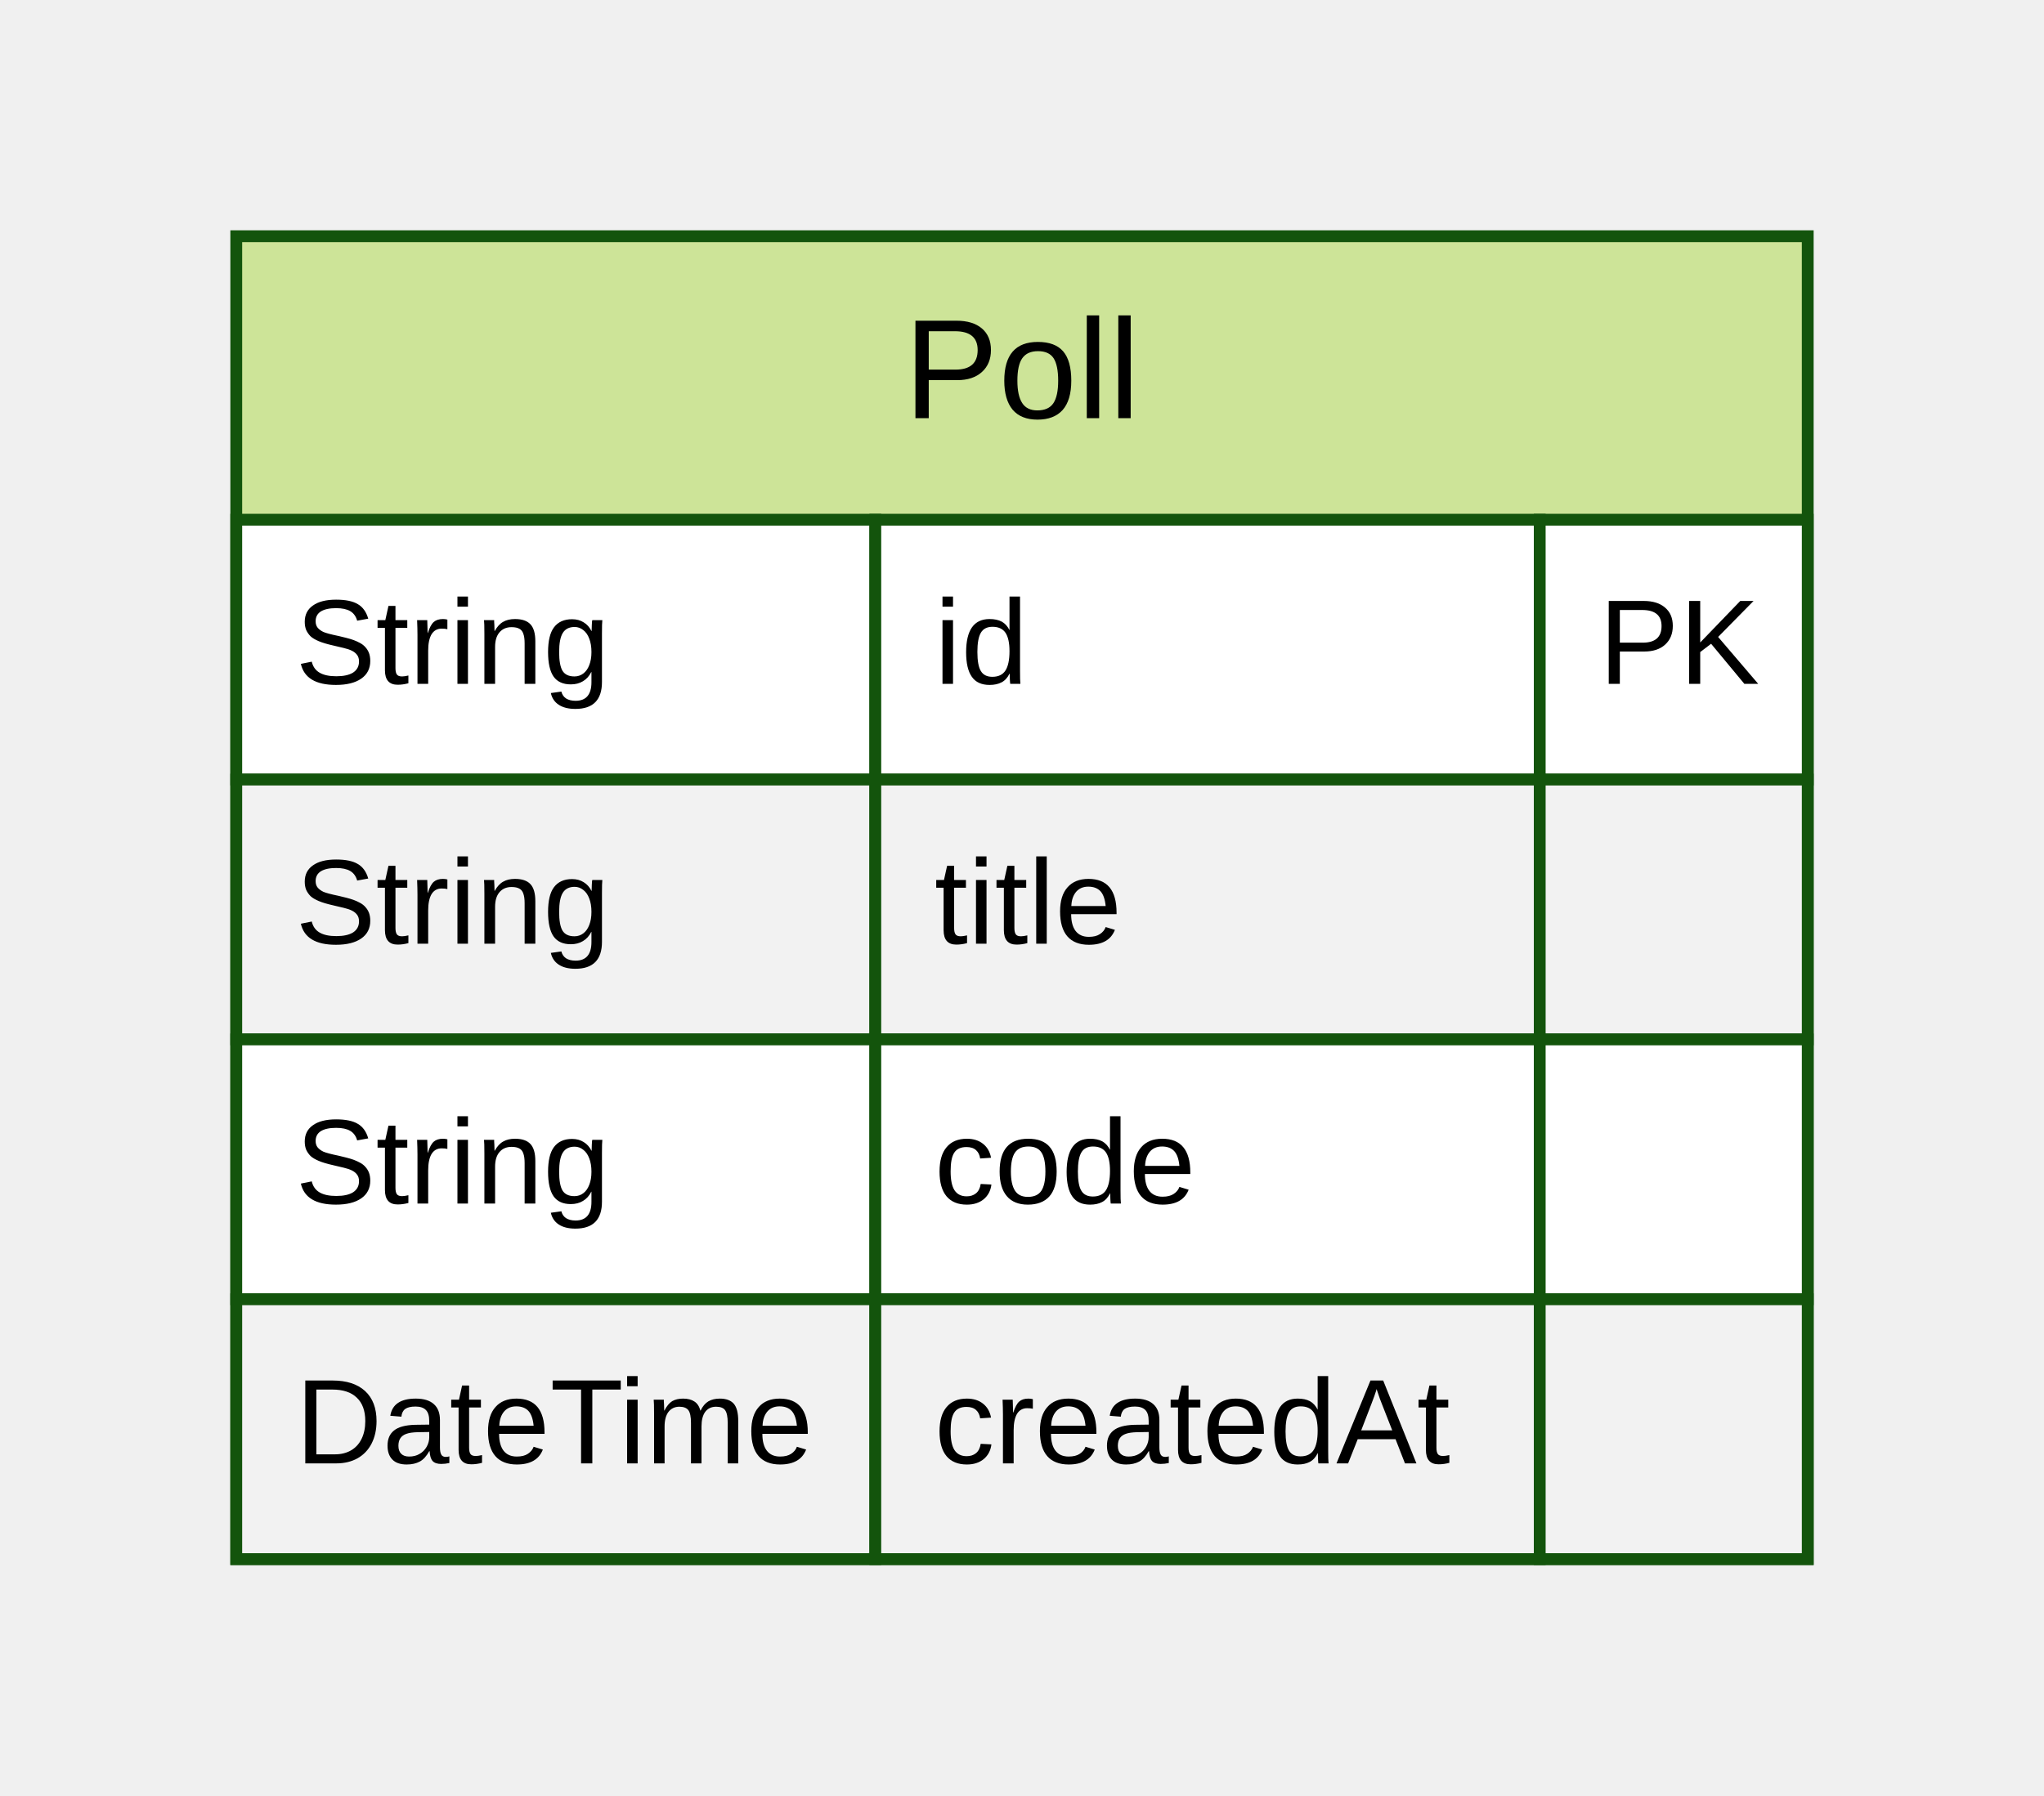
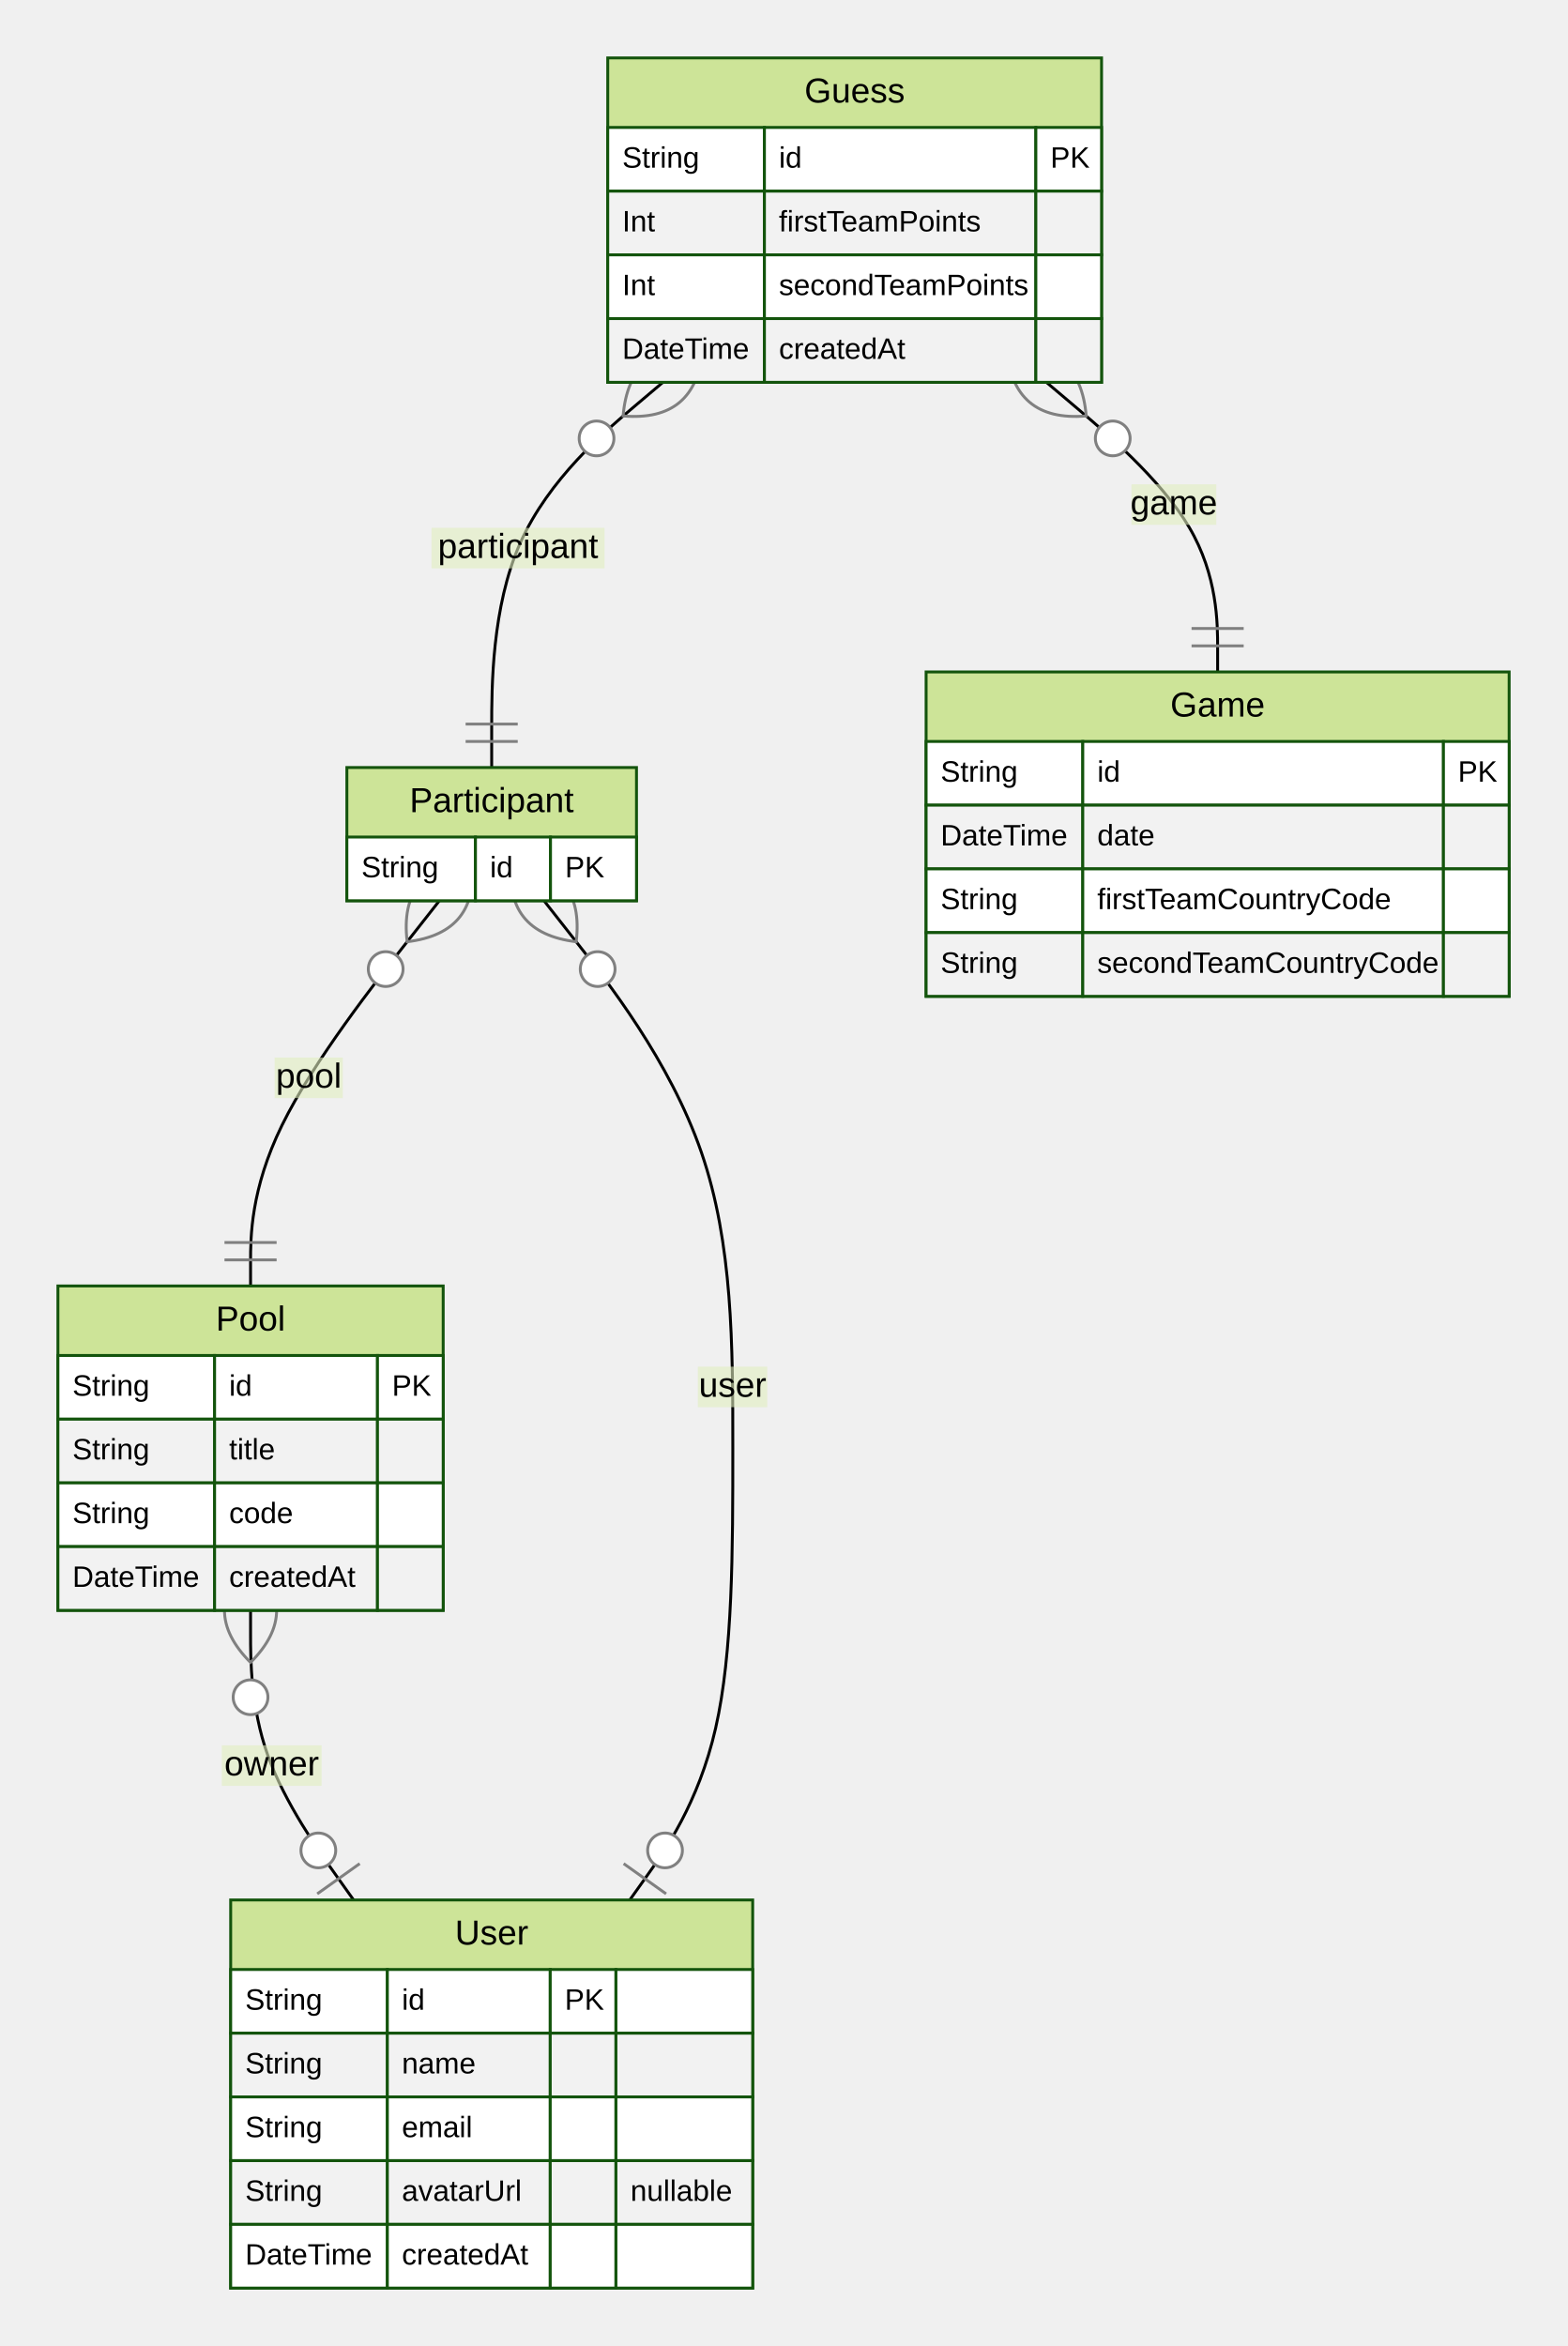
- <svg xmlns="http://www.w3.org/2000/svg" aria-labelledby="chart-title-mermaid-0 chart-desc-mermaid-0" role="img" viewBox="0 0 173.026 152" style="max-width: 173.026px; background-color: white;" width="100%" id="mermaid-0">
+ <svg xmlns="http://www.w3.org/2000/svg" aria-labelledby="chart-title-mermaid-0 chart-desc-mermaid-0" role="img" viewBox="0 0 541.082 810" style="max-width: 541.082px; background-color: white;" width="100%" id="mermaid-0">
  <style>#mermaid-0 {font-family:"trebuchet ms",verdana,arial,sans-serif;font-size:16px;fill:#000000;}#mermaid-0 .error-icon{fill:#552222;}#mermaid-0 .error-text{fill:#552222;stroke:#552222;}#mermaid-0 .edge-thickness-normal{stroke-width:2px;}#mermaid-0 .edge-thickness-thick{stroke-width:3.5px;}#mermaid-0 .edge-pattern-solid{stroke-dasharray:0;}#mermaid-0 .edge-pattern-dashed{stroke-dasharray:3;}#mermaid-0 .edge-pattern-dotted{stroke-dasharray:2;}#mermaid-0 .marker{fill:#000000;stroke:#000000;}#mermaid-0 .marker.cross{stroke:#000000;}#mermaid-0 svg{font-family:"trebuchet ms",verdana,arial,sans-serif;font-size:16px;}#mermaid-0 .entityBox{fill:#cde498;stroke:#13540c;}#mermaid-0 .attributeBoxOdd{fill:#ffffff;stroke:#13540c;}#mermaid-0 .attributeBoxEven{fill:#f2f2f2;stroke:#13540c;}#mermaid-0 .relationshipLabelBox{fill:hsl(78.158, 58.462%, 84.51%);opacity:0.7;background-color:hsl(78.158, 58.462%, 84.51%);}#mermaid-0 .relationshipLabelBox rect{opacity:0.5;}#mermaid-0 .relationshipLine{stroke:#000000;}#mermaid-0 :root{--mermaid-font-family:"trebuchet ms",verdana,arial,sans-serif;}</style>
  <g />
  <defs>
    <marker orient="auto" markerHeight="18" markerWidth="18" refY="9" refX="0" id="ONLY_ONE_START">
      <path d="M9,0 L9,18 M15,0 L15,18" fill="none" stroke="gray" />
    </marker>
  </defs>
  <defs>
    <marker orient="auto" markerHeight="18" markerWidth="18" refY="9" refX="18" id="ONLY_ONE_END">
      <path d="M3,0 L3,18 M9,0 L9,18" fill="none" stroke="gray" />
    </marker>
  </defs>
  <defs>
    <marker orient="auto" markerHeight="18" markerWidth="30" refY="9" refX="0" id="ZERO_OR_ONE_START">
      <circle r="6" cy="9" cx="21" fill="white" stroke="gray" />
      <path d="M9,0 L9,18" fill="none" stroke="gray" />
    </marker>
  </defs>
  <defs>
    <marker orient="auto" markerHeight="18" markerWidth="30" refY="9" refX="30" id="ZERO_OR_ONE_END">
      <circle r="6" cy="9" cx="9" fill="white" stroke="gray" />
      <path d="M21,0 L21,18" fill="none" stroke="gray" />
    </marker>
  </defs>
  <defs>
    <marker orient="auto" markerHeight="36" markerWidth="45" refY="18" refX="18" id="ONE_OR_MORE_START">
      <path d="M0,18 Q 18,0 36,18 Q 18,36 0,18 M42,9 L42,27" fill="none" stroke="gray" />
    </marker>
  </defs>
  <defs>
    <marker orient="auto" markerHeight="36" markerWidth="45" refY="18" refX="27" id="ONE_OR_MORE_END">
      <path d="M3,9 L3,27 M9,18 Q27,0 45,18 Q27,36 9,18" fill="none" stroke="gray" />
    </marker>
  </defs>
  <defs>
    <marker orient="auto" markerHeight="36" markerWidth="57" refY="18" refX="18" id="ZERO_OR_MORE_START">
      <circle r="6" cy="18" cx="48" fill="white" stroke="gray" />
      <path d="M0,18 Q18,0 36,18 Q18,36 0,18" fill="none" stroke="gray" />
    </marker>
  </defs>
  <defs>
    <marker orient="auto" markerHeight="36" markerWidth="57" refY="18" refX="39" id="ZERO_OR_MORE_END">
      <circle r="6" cy="18" cx="9" fill="white" stroke="gray" />
      <path d="M21,18 Q39,0 57,18 Q39,36 21,18" fill="none" stroke="gray" />
    </marker>
  </defs>
-   <g transform="translate(20,20 )" id="Poll">
+   <path marker-start="url(#ZERO_OR_MORE_START)" marker-end="url(#ZERO_OR_ONE_END)" fill="none" stroke="gray" d="M86.513,556L86.513,564.333C86.513,572.667,86.513,589.333,92.443,606C98.373,622.667,110.233,639.333,116.163,647.667L122.093,656" class="er relationshipLine" />
+   <path marker-start="url(#ZERO_OR_MORE_START)" marker-end="url(#ZERO_OR_ONE_END)" fill="none" stroke="gray" d="M187.835,311L198.7,324.833C209.565,338.667,231.296,366.333,242.161,397.833C253.026,429.333,253.026,464.667,253.026,500C253.026,535.333,253.026,570.667,247.096,596.667C241.167,622.667,229.307,639.333,223.377,647.667L217.447,656" class="er relationshipLine" />
+   <path marker-start="url(#ZERO_OR_MORE_START)" marker-end="url(#ONLY_ONE_END)" fill="none" stroke="gray" d="M151.705,311L140.839,324.833C129.974,338.667,108.244,366.333,97.378,388.5C86.513,410.667,86.513,427.333,86.513,435.667L86.513,444" class="er relationshipLine" />
+   <path marker-start="url(#ZERO_OR_MORE_START)" marker-end="url(#ONLY_ONE_END)" fill="none" stroke="gray" d="M361.309,132L371.162,140.333C381.015,148.667,400.72,165.333,410.573,182C420.426,198.667,420.426,215.333,420.426,223.667L420.426,232" class="er relationshipLine" />
+   <path marker-start="url(#ZERO_OR_MORE_START)" marker-end="url(#ONLY_ONE_END)" fill="none" stroke="gray" d="M228.887,132L219.034,140.333C209.181,148.667,189.476,165.333,179.623,187.5C169.77,209.667,169.77,237.333,169.77,251.167L169.77,265" class="er relationshipLine" />
+   <g transform="translate(20,444 )" id="Pool">
    <rect height="112" width="133.026" y="0" x="0" stroke="gray" fill-opacity="100%" fill="honeydew" class="er entityBox" />
-     <text transform="translate(66.51321,12)" style="font-family: &quot;trebuchet ms&quot;, verdana, arial, sans-serif;; font-size: 12px" text-anchor="middle" dominant-baseline="middle" y="0" x="0" id="entity-Poll" class="er entityLabel">Poll</text>
-     <rect height="22" width="54.096" y="24" x="0" stroke="gray" fill-opacity="100%" fill="honeydew" class="er attributeBoxOdd" />
-     <text transform="translate(5,35)" style="font-family: &quot;trebuchet ms&quot;, verdana, arial, sans-serif;; font-size: 10.2px" text-anchor="left" dominant-baseline="middle" y="0" x="0" id="entity-Poll-attr-1-type" class="er entityLabel">String</text>
+     <text transform="translate(66.51321,12)" style="font-family: &quot;trebuchet ms&quot;, verdana, arial, sans-serif;; font-size: 12px" text-anchor="middle" dominant-baseline="middle" y="0" x="0" id="entity-Pool" class="er entityLabel">Pool</text>
+     <rect height="22" width="54.096" y="24" x="0" stroke="gray" fill-opacity="100%" fill="honeydew" class="er attributeBoxOdd" />
+     <text transform="translate(5,35)" style="font-family: &quot;trebuchet ms&quot;, verdana, arial, sans-serif;; font-size: 10.2px" text-anchor="left" dominant-baseline="middle" y="0" x="0" id="entity-Pool-attr-1-type" class="er entityLabel">String</text>
    <rect height="22" width="56.243" y="24" x="54.096" stroke="gray" fill-opacity="100%" fill="honeydew" class="er attributeBoxOdd" />
-     <text transform="translate(59.09555,35)" style="font-family: &quot;trebuchet ms&quot;, verdana, arial, sans-serif;; font-size: 10.2px" text-anchor="left" dominant-baseline="middle" y="0" x="0" id="entity-Poll-attr-1-name" class="er entityLabel">id</text>
+     <text transform="translate(59.09555,35)" style="font-family: &quot;trebuchet ms&quot;, verdana, arial, sans-serif;; font-size: 10.2px" text-anchor="left" dominant-baseline="middle" y="0" x="0" id="entity-Pool-attr-1-name" class="er entityLabel">id</text>
    <rect height="22" width="22.688" y="24" x="110.339" stroke="gray" fill-opacity="100%" fill="honeydew" class="er attributeBoxOdd" />
-     <text transform="translate(115.3387,35)" style="font-family: &quot;trebuchet ms&quot;, verdana, arial, sans-serif;; font-size: 10.2px" text-anchor="left" dominant-baseline="middle" y="0" x="0" id="entity-Poll-attr-1-key" class="er entityLabel">PK</text>
-     <rect height="22" width="54.096" y="46" x="0" stroke="gray" fill-opacity="100%" fill="honeydew" class="er attributeBoxEven" />
-     <text transform="translate(5,57)" style="font-family: &quot;trebuchet ms&quot;, verdana, arial, sans-serif;; font-size: 10.2px" text-anchor="left" dominant-baseline="middle" y="0" x="0" id="entity-Poll-attr-2-type" class="er entityLabel">String</text>
+     <text transform="translate(115.3387,35)" style="font-family: &quot;trebuchet ms&quot;, verdana, arial, sans-serif;; font-size: 10.2px" text-anchor="left" dominant-baseline="middle" y="0" x="0" id="entity-Pool-attr-1-key" class="er entityLabel">PK</text>
+     <rect height="22" width="54.096" y="46" x="0" stroke="gray" fill-opacity="100%" fill="honeydew" class="er attributeBoxEven" />
+     <text transform="translate(5,57)" style="font-family: &quot;trebuchet ms&quot;, verdana, arial, sans-serif;; font-size: 10.2px" text-anchor="left" dominant-baseline="middle" y="0" x="0" id="entity-Pool-attr-2-type" class="er entityLabel">String</text>
    <rect height="22" width="56.243" y="46" x="54.096" stroke="gray" fill-opacity="100%" fill="honeydew" class="er attributeBoxEven" />
-     <text transform="translate(59.09555,57)" style="font-family: &quot;trebuchet ms&quot;, verdana, arial, sans-serif;; font-size: 10.2px" text-anchor="left" dominant-baseline="middle" y="0" x="0" id="entity-Poll-attr-2-name" class="er entityLabel">title</text>
+     <text transform="translate(59.09555,57)" style="font-family: &quot;trebuchet ms&quot;, verdana, arial, sans-serif;; font-size: 10.2px" text-anchor="left" dominant-baseline="middle" y="0" x="0" id="entity-Pool-attr-2-name" class="er entityLabel">title</text>
    <rect height="22" width="22.688" y="46" x="110.339" stroke="gray" fill-opacity="100%" fill="honeydew" class="er attributeBoxEven" />
-     <text transform="translate(115.3387,57)" style="font-family: &quot;trebuchet ms&quot;, verdana, arial, sans-serif;; font-size: 10.2px" text-anchor="left" dominant-baseline="middle" y="0" x="0" id="entity-Poll-attr-2-key" class="er entityLabel" />
-     <rect height="22" width="54.096" y="68" x="0" stroke="gray" fill-opacity="100%" fill="honeydew" class="er attributeBoxOdd" />
-     <text transform="translate(5,79)" style="font-family: &quot;trebuchet ms&quot;, verdana, arial, sans-serif;; font-size: 10.2px" text-anchor="left" dominant-baseline="middle" y="0" x="0" id="entity-Poll-attr-3-type" class="er entityLabel">String</text>
+     <text transform="translate(115.3387,57)" style="font-family: &quot;trebuchet ms&quot;, verdana, arial, sans-serif;; font-size: 10.2px" text-anchor="left" dominant-baseline="middle" y="0" x="0" id="entity-Pool-attr-2-key" class="er entityLabel" />
+     <rect height="22" width="54.096" y="68" x="0" stroke="gray" fill-opacity="100%" fill="honeydew" class="er attributeBoxOdd" />
+     <text transform="translate(5,79)" style="font-family: &quot;trebuchet ms&quot;, verdana, arial, sans-serif;; font-size: 10.2px" text-anchor="left" dominant-baseline="middle" y="0" x="0" id="entity-Pool-attr-3-type" class="er entityLabel">String</text>
    <rect height="22" width="56.243" y="68" x="54.096" stroke="gray" fill-opacity="100%" fill="honeydew" class="er attributeBoxOdd" />
-     <text transform="translate(59.09555,79)" style="font-family: &quot;trebuchet ms&quot;, verdana, arial, sans-serif;; font-size: 10.2px" text-anchor="left" dominant-baseline="middle" y="0" x="0" id="entity-Poll-attr-3-name" class="er entityLabel">code</text>
+     <text transform="translate(59.09555,79)" style="font-family: &quot;trebuchet ms&quot;, verdana, arial, sans-serif;; font-size: 10.2px" text-anchor="left" dominant-baseline="middle" y="0" x="0" id="entity-Pool-attr-3-name" class="er entityLabel">code</text>
    <rect height="22" width="22.688" y="68" x="110.339" stroke="gray" fill-opacity="100%" fill="honeydew" class="er attributeBoxOdd" />
-     <text transform="translate(115.3387,79)" style="font-family: &quot;trebuchet ms&quot;, verdana, arial, sans-serif;; font-size: 10.2px" text-anchor="left" dominant-baseline="middle" y="0" x="0" id="entity-Poll-attr-3-key" class="er entityLabel" />
-     <rect height="22" width="54.096" y="90" x="0" stroke="gray" fill-opacity="100%" fill="honeydew" class="er attributeBoxEven" />
-     <text transform="translate(5,101)" style="font-family: &quot;trebuchet ms&quot;, verdana, arial, sans-serif;; font-size: 10.2px" text-anchor="left" dominant-baseline="middle" y="0" x="0" id="entity-Poll-attr-4-type" class="er entityLabel">DateTime</text>
+     <text transform="translate(115.3387,79)" style="font-family: &quot;trebuchet ms&quot;, verdana, arial, sans-serif;; font-size: 10.2px" text-anchor="left" dominant-baseline="middle" y="0" x="0" id="entity-Pool-attr-3-key" class="er entityLabel" />
+     <rect height="22" width="54.096" y="90" x="0" stroke="gray" fill-opacity="100%" fill="honeydew" class="er attributeBoxEven" />
+     <text transform="translate(5,101)" style="font-family: &quot;trebuchet ms&quot;, verdana, arial, sans-serif;; font-size: 10.2px" text-anchor="left" dominant-baseline="middle" y="0" x="0" id="entity-Pool-attr-4-type" class="er entityLabel">DateTime</text>
    <rect height="22" width="56.243" y="90" x="54.096" stroke="gray" fill-opacity="100%" fill="honeydew" class="er attributeBoxEven" />
-     <text transform="translate(59.09555,101)" style="font-family: &quot;trebuchet ms&quot;, verdana, arial, sans-serif;; font-size: 10.2px" text-anchor="left" dominant-baseline="middle" y="0" x="0" id="entity-Poll-attr-4-name" class="er entityLabel">createdAt</text>
+     <text transform="translate(59.09555,101)" style="font-family: &quot;trebuchet ms&quot;, verdana, arial, sans-serif;; font-size: 10.2px" text-anchor="left" dominant-baseline="middle" y="0" x="0" id="entity-Pool-attr-4-name" class="er entityLabel">createdAt</text>
    <rect height="22" width="22.688" y="90" x="110.339" stroke="gray" fill-opacity="100%" fill="honeydew" class="er attributeBoxEven" />
-     <text transform="translate(115.3387,101)" style="font-family: &quot;trebuchet ms&quot;, verdana, arial, sans-serif;; font-size: 10.2px" text-anchor="left" dominant-baseline="middle" y="0" x="0" id="entity-Poll-attr-4-key" class="er entityLabel" />
-   </g>
+     <text transform="translate(115.3387,101)" style="font-family: &quot;trebuchet ms&quot;, verdana, arial, sans-serif;; font-size: 10.2px" text-anchor="left" dominant-baseline="middle" y="0" x="0" id="entity-Pool-attr-4-key" class="er entityLabel" />
+   </g>
+   <g transform="translate(119.7698,265 )" id="Participant">
+     <rect height="46" width="100" y="0" x="0" stroke="gray" fill-opacity="100%" fill="honeydew" class="er entityBox" />
+     <text transform="translate(50,12)" style="font-family: &quot;trebuchet ms&quot;, verdana, arial, sans-serif;; font-size: 12px" text-anchor="middle" dominant-baseline="middle" y="0" x="0" id="entity-Participant" class="er entityLabel">Participant</text>
+     <rect height="22" width="44.399" y="24" x="0" stroke="gray" fill-opacity="100%" fill="honeydew" class="er attributeBoxOdd" />
+     <text transform="translate(5,35)" style="font-family: &quot;trebuchet ms&quot;, verdana, arial, sans-serif;; font-size: 10.2px" text-anchor="left" dominant-baseline="middle" y="0" x="0" id="entity-Participant-attr-1-type" class="er entityLabel">String</text>
+     <rect height="22" width="25.911" y="24" x="44.399" stroke="gray" fill-opacity="100%" fill="honeydew" class="er attributeBoxOdd" />
+     <text transform="translate(49.39862,35)" style="font-family: &quot;trebuchet ms&quot;, verdana, arial, sans-serif;; font-size: 10.2px" text-anchor="left" dominant-baseline="middle" y="0" x="0" id="entity-Participant-attr-1-name" class="er entityLabel">id</text>
+     <rect height="22" width="29.69" y="24" x="70.31" stroke="gray" fill-opacity="100%" fill="honeydew" class="er attributeBoxOdd" />
+     <text transform="translate(75.30976,35)" style="font-family: &quot;trebuchet ms&quot;, verdana, arial, sans-serif;; font-size: 10.2px" text-anchor="left" dominant-baseline="middle" y="0" x="0" id="entity-Participant-attr-1-key" class="er entityLabel">PK</text>
+   </g>
+   <g transform="translate(79.65034,656 )" id="User">
+     <rect height="134" width="180.239" y="0" x="0" stroke="gray" fill-opacity="100%" fill="honeydew" class="er entityBox" />
+     <text transform="translate(90.11948,12)" style="font-family: &quot;trebuchet ms&quot;, verdana, arial, sans-serif;; font-size: 12px" text-anchor="middle" dominant-baseline="middle" y="0" x="0" id="entity-User" class="er entityLabel">User</text>
+     <rect height="22" width="54.096" y="24" x="0" stroke="gray" fill-opacity="100%" fill="honeydew" class="er attributeBoxOdd" />
+     <text transform="translate(5,35)" style="font-family: &quot;trebuchet ms&quot;, verdana, arial, sans-serif;; font-size: 10.2px" text-anchor="left" dominant-baseline="middle" y="0" x="0" id="entity-User-attr-1-type" class="er entityLabel">String</text>
+     <rect height="22" width="56.243" y="24" x="54.096" stroke="gray" fill-opacity="100%" fill="honeydew" class="er attributeBoxOdd" />
+     <text transform="translate(59.09555,35)" style="font-family: &quot;trebuchet ms&quot;, verdana, arial, sans-serif;; font-size: 10.2px" text-anchor="left" dominant-baseline="middle" y="0" x="0" id="entity-User-attr-1-name" class="er entityLabel">id</text>
+     <rect height="22" width="22.688" y="24" x="110.339" stroke="gray" fill-opacity="100%" fill="honeydew" class="er attributeBoxOdd" />
+     <text transform="translate(115.3387,35)" style="font-family: &quot;trebuchet ms&quot;, verdana, arial, sans-serif;; font-size: 10.2px" text-anchor="left" dominant-baseline="middle" y="0" x="0" id="entity-User-attr-1-key" class="er entityLabel">PK</text>
+     <rect height="22" width="47.213" y="24" x="133.026" stroke="gray" fill-opacity="100%" fill="honeydew" class="er attributeBoxOdd" />
+     <text transform="translate(138.0264,35)" style="font-family: &quot;trebuchet ms&quot;, verdana, arial, sans-serif;; font-size: 10.2px" text-anchor="left" dominant-baseline="middle" y="0" x="0" id="entity-User-attr-1-comment" class="er entityLabel" />
+     <rect height="22" width="54.096" y="46" x="0" stroke="gray" fill-opacity="100%" fill="honeydew" class="er attributeBoxEven" />
+     <text transform="translate(5,57)" style="font-family: &quot;trebuchet ms&quot;, verdana, arial, sans-serif;; font-size: 10.2px" text-anchor="left" dominant-baseline="middle" y="0" x="0" id="entity-User-attr-2-type" class="er entityLabel">String</text>
+     <rect height="22" width="56.243" y="46" x="54.096" stroke="gray" fill-opacity="100%" fill="honeydew" class="er attributeBoxEven" />
+     <text transform="translate(59.09555,57)" style="font-family: &quot;trebuchet ms&quot;, verdana, arial, sans-serif;; font-size: 10.2px" text-anchor="left" dominant-baseline="middle" y="0" x="0" id="entity-User-attr-2-name" class="er entityLabel">name</text>
+     <rect height="22" width="22.688" y="46" x="110.339" stroke="gray" fill-opacity="100%" fill="honeydew" class="er attributeBoxEven" />
+     <text transform="translate(115.3387,57)" style="font-family: &quot;trebuchet ms&quot;, verdana, arial, sans-serif;; font-size: 10.2px" text-anchor="left" dominant-baseline="middle" y="0" x="0" id="entity-User-attr-2-key" class="er entityLabel" />
+     <rect height="22" width="47.213" y="46" x="133.026" stroke="gray" fill-opacity="100%" fill="honeydew" class="er attributeBoxEven" />
+     <text transform="translate(138.0264,57)" style="font-family: &quot;trebuchet ms&quot;, verdana, arial, sans-serif;; font-size: 10.2px" text-anchor="left" dominant-baseline="middle" y="0" x="0" id="entity-User-attr-2-comment" class="er entityLabel" />
+     <rect height="22" width="54.096" y="68" x="0" stroke="gray" fill-opacity="100%" fill="honeydew" class="er attributeBoxOdd" />
+     <text transform="translate(5,79)" style="font-family: &quot;trebuchet ms&quot;, verdana, arial, sans-serif;; font-size: 10.2px" text-anchor="left" dominant-baseline="middle" y="0" x="0" id="entity-User-attr-3-type" class="er entityLabel">String</text>
+     <rect height="22" width="56.243" y="68" x="54.096" stroke="gray" fill-opacity="100%" fill="honeydew" class="er attributeBoxOdd" />
+     <text transform="translate(59.09555,79)" style="font-family: &quot;trebuchet ms&quot;, verdana, arial, sans-serif;; font-size: 10.2px" text-anchor="left" dominant-baseline="middle" y="0" x="0" id="entity-User-attr-3-name" class="er entityLabel">email</text>
+     <rect height="22" width="22.688" y="68" x="110.339" stroke="gray" fill-opacity="100%" fill="honeydew" class="er attributeBoxOdd" />
+     <text transform="translate(115.3387,79)" style="font-family: &quot;trebuchet ms&quot;, verdana, arial, sans-serif;; font-size: 10.2px" text-anchor="left" dominant-baseline="middle" y="0" x="0" id="entity-User-attr-3-key" class="er entityLabel" />
+     <rect height="22" width="47.213" y="68" x="133.026" stroke="gray" fill-opacity="100%" fill="honeydew" class="er attributeBoxOdd" />
+     <text transform="translate(138.0264,79)" style="font-family: &quot;trebuchet ms&quot;, verdana, arial, sans-serif;; font-size: 10.2px" text-anchor="left" dominant-baseline="middle" y="0" x="0" id="entity-User-attr-3-comment" class="er entityLabel" />
+     <rect height="22" width="54.096" y="90" x="0" stroke="gray" fill-opacity="100%" fill="honeydew" class="er attributeBoxEven" />
+     <text transform="translate(5,101)" style="font-family: &quot;trebuchet ms&quot;, verdana, arial, sans-serif;; font-size: 10.2px" text-anchor="left" dominant-baseline="middle" y="0" x="0" id="entity-User-attr-4-type" class="er entityLabel">String</text>
+     <rect height="22" width="56.243" y="90" x="54.096" stroke="gray" fill-opacity="100%" fill="honeydew" class="er attributeBoxEven" />
+     <text transform="translate(59.09555,101)" style="font-family: &quot;trebuchet ms&quot;, verdana, arial, sans-serif;; font-size: 10.2px" text-anchor="left" dominant-baseline="middle" y="0" x="0" id="entity-User-attr-4-name" class="er entityLabel">avatarUrl</text>
+     <rect height="22" width="22.688" y="90" x="110.339" stroke="gray" fill-opacity="100%" fill="honeydew" class="er attributeBoxEven" />
+     <text transform="translate(115.3387,101)" style="font-family: &quot;trebuchet ms&quot;, verdana, arial, sans-serif;; font-size: 10.2px" text-anchor="left" dominant-baseline="middle" y="0" x="0" id="entity-User-attr-4-key" class="er entityLabel" />
+     <rect height="22" width="47.213" y="90" x="133.026" stroke="gray" fill-opacity="100%" fill="honeydew" class="er attributeBoxEven" />
+     <text transform="translate(138.0264,101)" style="font-family: &quot;trebuchet ms&quot;, verdana, arial, sans-serif;; font-size: 10.2px" text-anchor="left" dominant-baseline="middle" y="0" x="0" id="entity-User-attr-4-comment" class="er entityLabel">nullable</text>
+     <rect height="22" width="54.096" y="112" x="0" stroke="gray" fill-opacity="100%" fill="honeydew" class="er attributeBoxOdd" />
+     <text transform="translate(5,123)" style="font-family: &quot;trebuchet ms&quot;, verdana, arial, sans-serif;; font-size: 10.2px" text-anchor="left" dominant-baseline="middle" y="0" x="0" id="entity-User-attr-5-type" class="er entityLabel">DateTime</text>
+     <rect height="22" width="56.243" y="112" x="54.096" stroke="gray" fill-opacity="100%" fill="honeydew" class="er attributeBoxOdd" />
+     <text transform="translate(59.09555,123)" style="font-family: &quot;trebuchet ms&quot;, verdana, arial, sans-serif;; font-size: 10.2px" text-anchor="left" dominant-baseline="middle" y="0" x="0" id="entity-User-attr-5-name" class="er entityLabel">createdAt</text>
+     <rect height="22" width="22.688" y="112" x="110.339" stroke="gray" fill-opacity="100%" fill="honeydew" class="er attributeBoxOdd" />
+     <text transform="translate(115.3387,123)" style="font-family: &quot;trebuchet ms&quot;, verdana, arial, sans-serif;; font-size: 10.2px" text-anchor="left" dominant-baseline="middle" y="0" x="0" id="entity-User-attr-5-key" class="er entityLabel" />
+     <rect height="22" width="47.213" y="112" x="133.026" stroke="gray" fill-opacity="100%" fill="honeydew" class="er attributeBoxOdd" />
+     <text transform="translate(138.0264,123)" style="font-family: &quot;trebuchet ms&quot;, verdana, arial, sans-serif;; font-size: 10.2px" text-anchor="left" dominant-baseline="middle" y="0" x="0" id="entity-User-attr-5-comment" class="er entityLabel" />
+   </g>
+   <g transform="translate(319.7698,232 )" id="Game">
+     <rect height="112" width="201.312" y="0" x="0" stroke="gray" fill-opacity="100%" fill="honeydew" class="er entityBox" />
+     <text transform="translate(100.6562,12)" style="font-family: &quot;trebuchet ms&quot;, verdana, arial, sans-serif;; font-size: 12px" text-anchor="middle" dominant-baseline="middle" y="0" x="0" id="entity-Game" class="er entityLabel">Game</text>
+     <rect height="22" width="54.096" y="24" x="0" stroke="gray" fill-opacity="100%" fill="honeydew" class="er attributeBoxOdd" />
+     <text transform="translate(5,35)" style="font-family: &quot;trebuchet ms&quot;, verdana, arial, sans-serif;; font-size: 10.2px" text-anchor="left" dominant-baseline="middle" y="0" x="0" id="entity-Game-attr-1-type" class="er entityLabel">String</text>
+     <rect height="22" width="124.529" y="24" x="54.096" stroke="gray" fill-opacity="100%" fill="honeydew" class="er attributeBoxOdd" />
+     <text transform="translate(59.09555,35)" style="font-family: &quot;trebuchet ms&quot;, verdana, arial, sans-serif;; font-size: 10.2px" text-anchor="left" dominant-baseline="middle" y="0" x="0" id="entity-Game-attr-1-name" class="er entityLabel">id</text>
+     <rect height="22" width="22.688" y="24" x="178.625" stroke="gray" fill-opacity="100%" fill="honeydew" class="er attributeBoxOdd" />
+     <text transform="translate(183.6248,35)" style="font-family: &quot;trebuchet ms&quot;, verdana, arial, sans-serif;; font-size: 10.2px" text-anchor="left" dominant-baseline="middle" y="0" x="0" id="entity-Game-attr-1-key" class="er entityLabel">PK</text>
+     <rect height="22" width="54.096" y="46" x="0" stroke="gray" fill-opacity="100%" fill="honeydew" class="er attributeBoxEven" />
+     <text transform="translate(5,57)" style="font-family: &quot;trebuchet ms&quot;, verdana, arial, sans-serif;; font-size: 10.2px" text-anchor="left" dominant-baseline="middle" y="0" x="0" id="entity-Game-attr-2-type" class="er entityLabel">DateTime</text>
+     <rect height="22" width="124.529" y="46" x="54.096" stroke="gray" fill-opacity="100%" fill="honeydew" class="er attributeBoxEven" />
+     <text transform="translate(59.09555,57)" style="font-family: &quot;trebuchet ms&quot;, verdana, arial, sans-serif;; font-size: 10.2px" text-anchor="left" dominant-baseline="middle" y="0" x="0" id="entity-Game-attr-2-name" class="er entityLabel">date</text>
+     <rect height="22" width="22.688" y="46" x="178.625" stroke="gray" fill-opacity="100%" fill="honeydew" class="er attributeBoxEven" />
+     <text transform="translate(183.6248,57)" style="font-family: &quot;trebuchet ms&quot;, verdana, arial, sans-serif;; font-size: 10.2px" text-anchor="left" dominant-baseline="middle" y="0" x="0" id="entity-Game-attr-2-key" class="er entityLabel" />
+     <rect height="22" width="54.096" y="68" x="0" stroke="gray" fill-opacity="100%" fill="honeydew" class="er attributeBoxOdd" />
+     <text transform="translate(5,79)" style="font-family: &quot;trebuchet ms&quot;, verdana, arial, sans-serif;; font-size: 10.2px" text-anchor="left" dominant-baseline="middle" y="0" x="0" id="entity-Game-attr-3-type" class="er entityLabel">String</text>
+     <rect height="22" width="124.529" y="68" x="54.096" stroke="gray" fill-opacity="100%" fill="honeydew" class="er attributeBoxOdd" />
+     <text transform="translate(59.09555,79)" style="font-family: &quot;trebuchet ms&quot;, verdana, arial, sans-serif;; font-size: 10.2px" text-anchor="left" dominant-baseline="middle" y="0" x="0" id="entity-Game-attr-3-name" class="er entityLabel">firstTeamCountryCode</text>
+     <rect height="22" width="22.688" y="68" x="178.625" stroke="gray" fill-opacity="100%" fill="honeydew" class="er attributeBoxOdd" />
+     <text transform="translate(183.6248,79)" style="font-family: &quot;trebuchet ms&quot;, verdana, arial, sans-serif;; font-size: 10.2px" text-anchor="left" dominant-baseline="middle" y="0" x="0" id="entity-Game-attr-3-key" class="er entityLabel" />
+     <rect height="22" width="54.096" y="90" x="0" stroke="gray" fill-opacity="100%" fill="honeydew" class="er attributeBoxEven" />
+     <text transform="translate(5,101)" style="font-family: &quot;trebuchet ms&quot;, verdana, arial, sans-serif;; font-size: 10.2px" text-anchor="left" dominant-baseline="middle" y="0" x="0" id="entity-Game-attr-4-type" class="er entityLabel">String</text>
+     <rect height="22" width="124.529" y="90" x="54.096" stroke="gray" fill-opacity="100%" fill="honeydew" class="er attributeBoxEven" />
+     <text transform="translate(59.09555,101)" style="font-family: &quot;trebuchet ms&quot;, verdana, arial, sans-serif;; font-size: 10.2px" text-anchor="left" dominant-baseline="middle" y="0" x="0" id="entity-Game-attr-4-name" class="er entityLabel">secondTeamCountryCode</text>
+     <rect height="22" width="22.688" y="90" x="178.625" stroke="gray" fill-opacity="100%" fill="honeydew" class="er attributeBoxEven" />
+     <text transform="translate(183.6248,101)" style="font-family: &quot;trebuchet ms&quot;, verdana, arial, sans-serif;; font-size: 10.2px" text-anchor="left" dominant-baseline="middle" y="0" x="0" id="entity-Game-attr-4-key" class="er entityLabel" />
+   </g>
+   <g transform="translate(209.8457,20 )" id="Guess">
+     <rect height="112" width="170.504" y="0" x="0" stroke="gray" fill-opacity="100%" fill="honeydew" class="er entityBox" />
+     <text transform="translate(85.2522,12)" style="font-family: &quot;trebuchet ms&quot;, verdana, arial, sans-serif;; font-size: 12px" text-anchor="middle" dominant-baseline="middle" y="0" x="0" id="entity-Guess" class="er entityLabel">Guess</text>
+     <rect height="22" width="54.096" y="24" x="0" stroke="gray" fill-opacity="100%" fill="honeydew" class="er attributeBoxOdd" />
+     <text transform="translate(5,35)" style="font-family: &quot;trebuchet ms&quot;, verdana, arial, sans-serif;; font-size: 10.2px" text-anchor="left" dominant-baseline="middle" y="0" x="0" id="entity-Guess-attr-1-type" class="er entityLabel">String</text>
+     <rect height="22" width="93.721" y="24" x="54.096" stroke="gray" fill-opacity="100%" fill="honeydew" class="er attributeBoxOdd" />
+     <text transform="translate(59.09555,35)" style="font-family: &quot;trebuchet ms&quot;, verdana, arial, sans-serif;; font-size: 10.2px" text-anchor="left" dominant-baseline="middle" y="0" x="0" id="entity-Guess-attr-1-name" class="er entityLabel">id</text>
+     <rect height="22" width="22.688" y="24" x="147.817" stroke="gray" fill-opacity="100%" fill="honeydew" class="er attributeBoxOdd" />
+     <text transform="translate(152.8167,35)" style="font-family: &quot;trebuchet ms&quot;, verdana, arial, sans-serif;; font-size: 10.2px" text-anchor="left" dominant-baseline="middle" y="0" x="0" id="entity-Guess-attr-1-key" class="er entityLabel">PK</text>
+     <rect height="22" width="54.096" y="46" x="0" stroke="gray" fill-opacity="100%" fill="honeydew" class="er attributeBoxEven" />
+     <text transform="translate(5,57)" style="font-family: &quot;trebuchet ms&quot;, verdana, arial, sans-serif;; font-size: 10.2px" text-anchor="left" dominant-baseline="middle" y="0" x="0" id="entity-Guess-attr-2-type" class="er entityLabel">Int</text>
+     <rect height="22" width="93.721" y="46" x="54.096" stroke="gray" fill-opacity="100%" fill="honeydew" class="er attributeBoxEven" />
+     <text transform="translate(59.09555,57)" style="font-family: &quot;trebuchet ms&quot;, verdana, arial, sans-serif;; font-size: 10.2px" text-anchor="left" dominant-baseline="middle" y="0" x="0" id="entity-Guess-attr-2-name" class="er entityLabel">firstTeamPoints</text>
+     <rect height="22" width="22.688" y="46" x="147.817" stroke="gray" fill-opacity="100%" fill="honeydew" class="er attributeBoxEven" />
+     <text transform="translate(152.8167,57)" style="font-family: &quot;trebuchet ms&quot;, verdana, arial, sans-serif;; font-size: 10.2px" text-anchor="left" dominant-baseline="middle" y="0" x="0" id="entity-Guess-attr-2-key" class="er entityLabel" />
+     <rect height="22" width="54.096" y="68" x="0" stroke="gray" fill-opacity="100%" fill="honeydew" class="er attributeBoxOdd" />
+     <text transform="translate(5,79)" style="font-family: &quot;trebuchet ms&quot;, verdana, arial, sans-serif;; font-size: 10.2px" text-anchor="left" dominant-baseline="middle" y="0" x="0" id="entity-Guess-attr-3-type" class="er entityLabel">Int</text>
+     <rect height="22" width="93.721" y="68" x="54.096" stroke="gray" fill-opacity="100%" fill="honeydew" class="er attributeBoxOdd" />
+     <text transform="translate(59.09555,79)" style="font-family: &quot;trebuchet ms&quot;, verdana, arial, sans-serif;; font-size: 10.2px" text-anchor="left" dominant-baseline="middle" y="0" x="0" id="entity-Guess-attr-3-name" class="er entityLabel">secondTeamPoints</text>
+     <rect height="22" width="22.688" y="68" x="147.817" stroke="gray" fill-opacity="100%" fill="honeydew" class="er attributeBoxOdd" />
+     <text transform="translate(152.8167,79)" style="font-family: &quot;trebuchet ms&quot;, verdana, arial, sans-serif;; font-size: 10.2px" text-anchor="left" dominant-baseline="middle" y="0" x="0" id="entity-Guess-attr-3-key" class="er entityLabel" />
+     <rect height="22" width="54.096" y="90" x="0" stroke="gray" fill-opacity="100%" fill="honeydew" class="er attributeBoxEven" />
+     <text transform="translate(5,101)" style="font-family: &quot;trebuchet ms&quot;, verdana, arial, sans-serif;; font-size: 10.2px" text-anchor="left" dominant-baseline="middle" y="0" x="0" id="entity-Guess-attr-4-type" class="er entityLabel">DateTime</text>
+     <rect height="22" width="93.721" y="90" x="54.096" stroke="gray" fill-opacity="100%" fill="honeydew" class="er attributeBoxEven" />
+     <text transform="translate(59.09555,101)" style="font-family: &quot;trebuchet ms&quot;, verdana, arial, sans-serif;; font-size: 10.2px" text-anchor="left" dominant-baseline="middle" y="0" x="0" id="entity-Guess-attr-4-name" class="er entityLabel">createdAt</text>
+     <rect height="22" width="22.688" y="90" x="147.817" stroke="gray" fill-opacity="100%" fill="honeydew" class="er attributeBoxEven" />
+     <text transform="translate(152.8167,101)" style="font-family: &quot;trebuchet ms&quot;, verdana, arial, sans-serif;; font-size: 10.2px" text-anchor="left" dominant-baseline="middle" y="0" x="0" id="entity-Guess-attr-4-key" class="er entityLabel" />
+   </g>
+   <rect fill-opacity="85%" fill="white" height="14" width="34.471" y="602.592" x="76.574" class="er relationshipLabelBox" />
+   <text style="font-family: &quot;trebuchet ms&quot;, verdana, arial, sans-serif;; font-size: 12px" dominant-baseline="middle" text-anchor="middle" y="609.592" x="93.81" id="rel1" class="er relationshipLabel">owner</text>
+   <rect fill-opacity="85%" fill="white" height="14" width="23.959" y="471.862" x="240.96" class="er relationshipLabelBox" />
+   <text style="font-family: &quot;trebuchet ms&quot;, verdana, arial, sans-serif;; font-size: 12px" dominant-baseline="middle" text-anchor="middle" y="478.862" x="252.94" id="rel2" class="er relationshipLabel">user</text>
+   <rect fill-opacity="85%" fill="white" height="14" width="23.564" y="365.133" x="94.824" class="er relationshipLabelBox" />
+   <text style="font-family: &quot;trebuchet ms&quot;, verdana, arial, sans-serif;; font-size: 12px" dominant-baseline="middle" text-anchor="middle" y="372.133" x="106.606" id="rel3" class="er relationshipLabel">pool</text>
+   <rect fill-opacity="85%" fill="white" height="14" width="29.289" y="167.222" x="390.665" class="er relationshipLabelBox" />
+   <text style="font-family: &quot;trebuchet ms&quot;, verdana, arial, sans-serif;; font-size: 12px" dominant-baseline="middle" text-anchor="middle" y="174.222" x="405.31" id="rel4" class="er relationshipLabel">game</text>
+   <rect fill-opacity="85%" fill="white" height="14" width="59.744" y="182.256" x="148.995" class="er relationshipLabelBox" />
+   <text style="font-family: &quot;trebuchet ms&quot;, verdana, arial, sans-serif;; font-size: 12px" dominant-baseline="middle" text-anchor="middle" y="189.256" x="178.867" id="rel5" class="er relationshipLabel">participant</text>
</svg>
